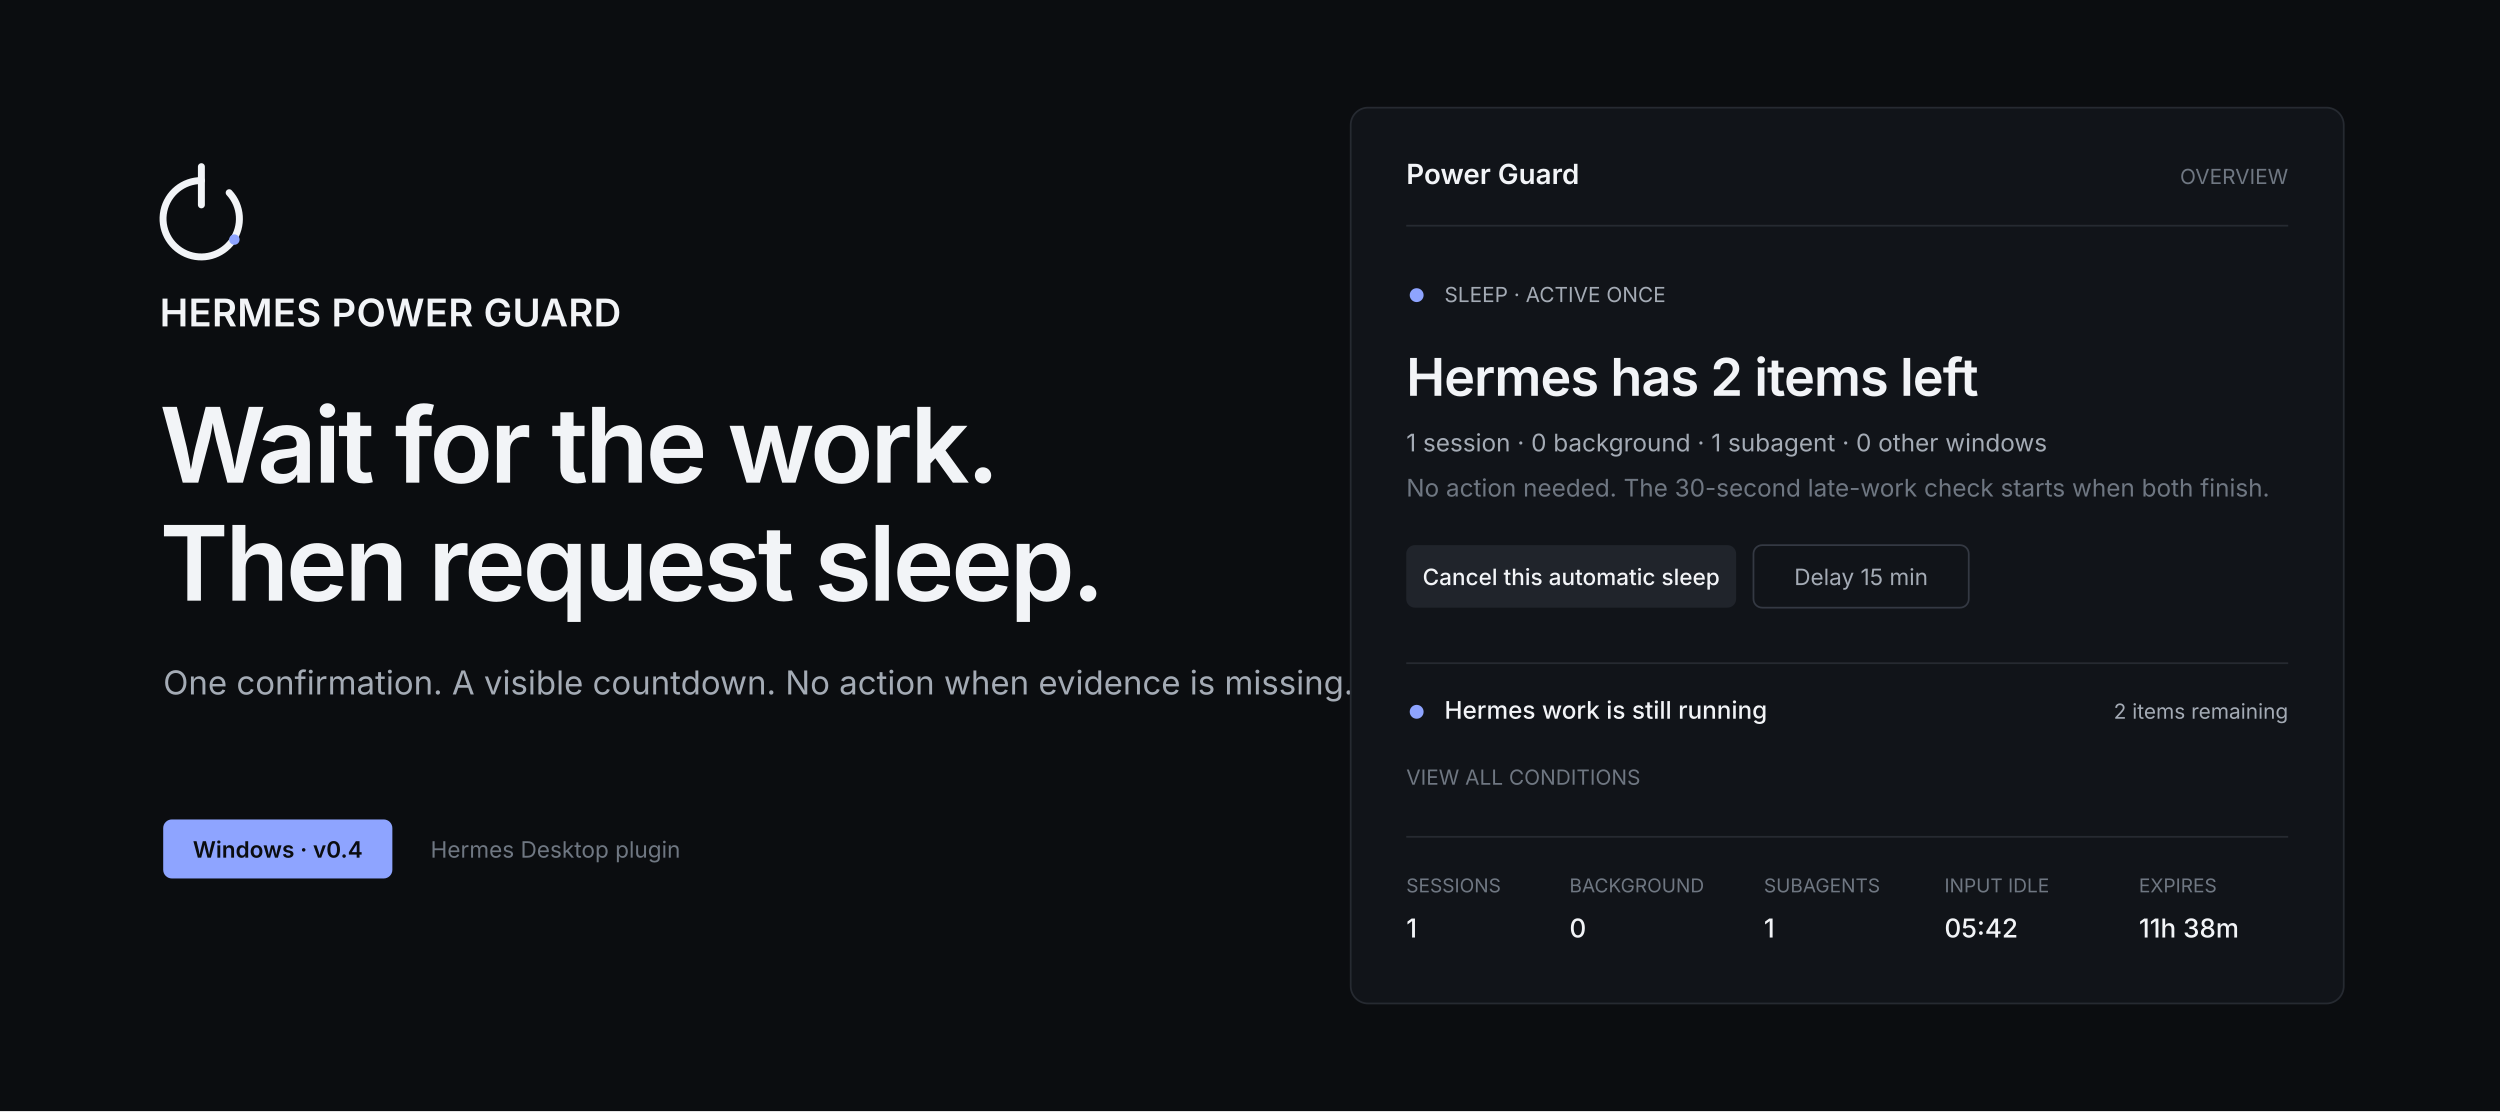
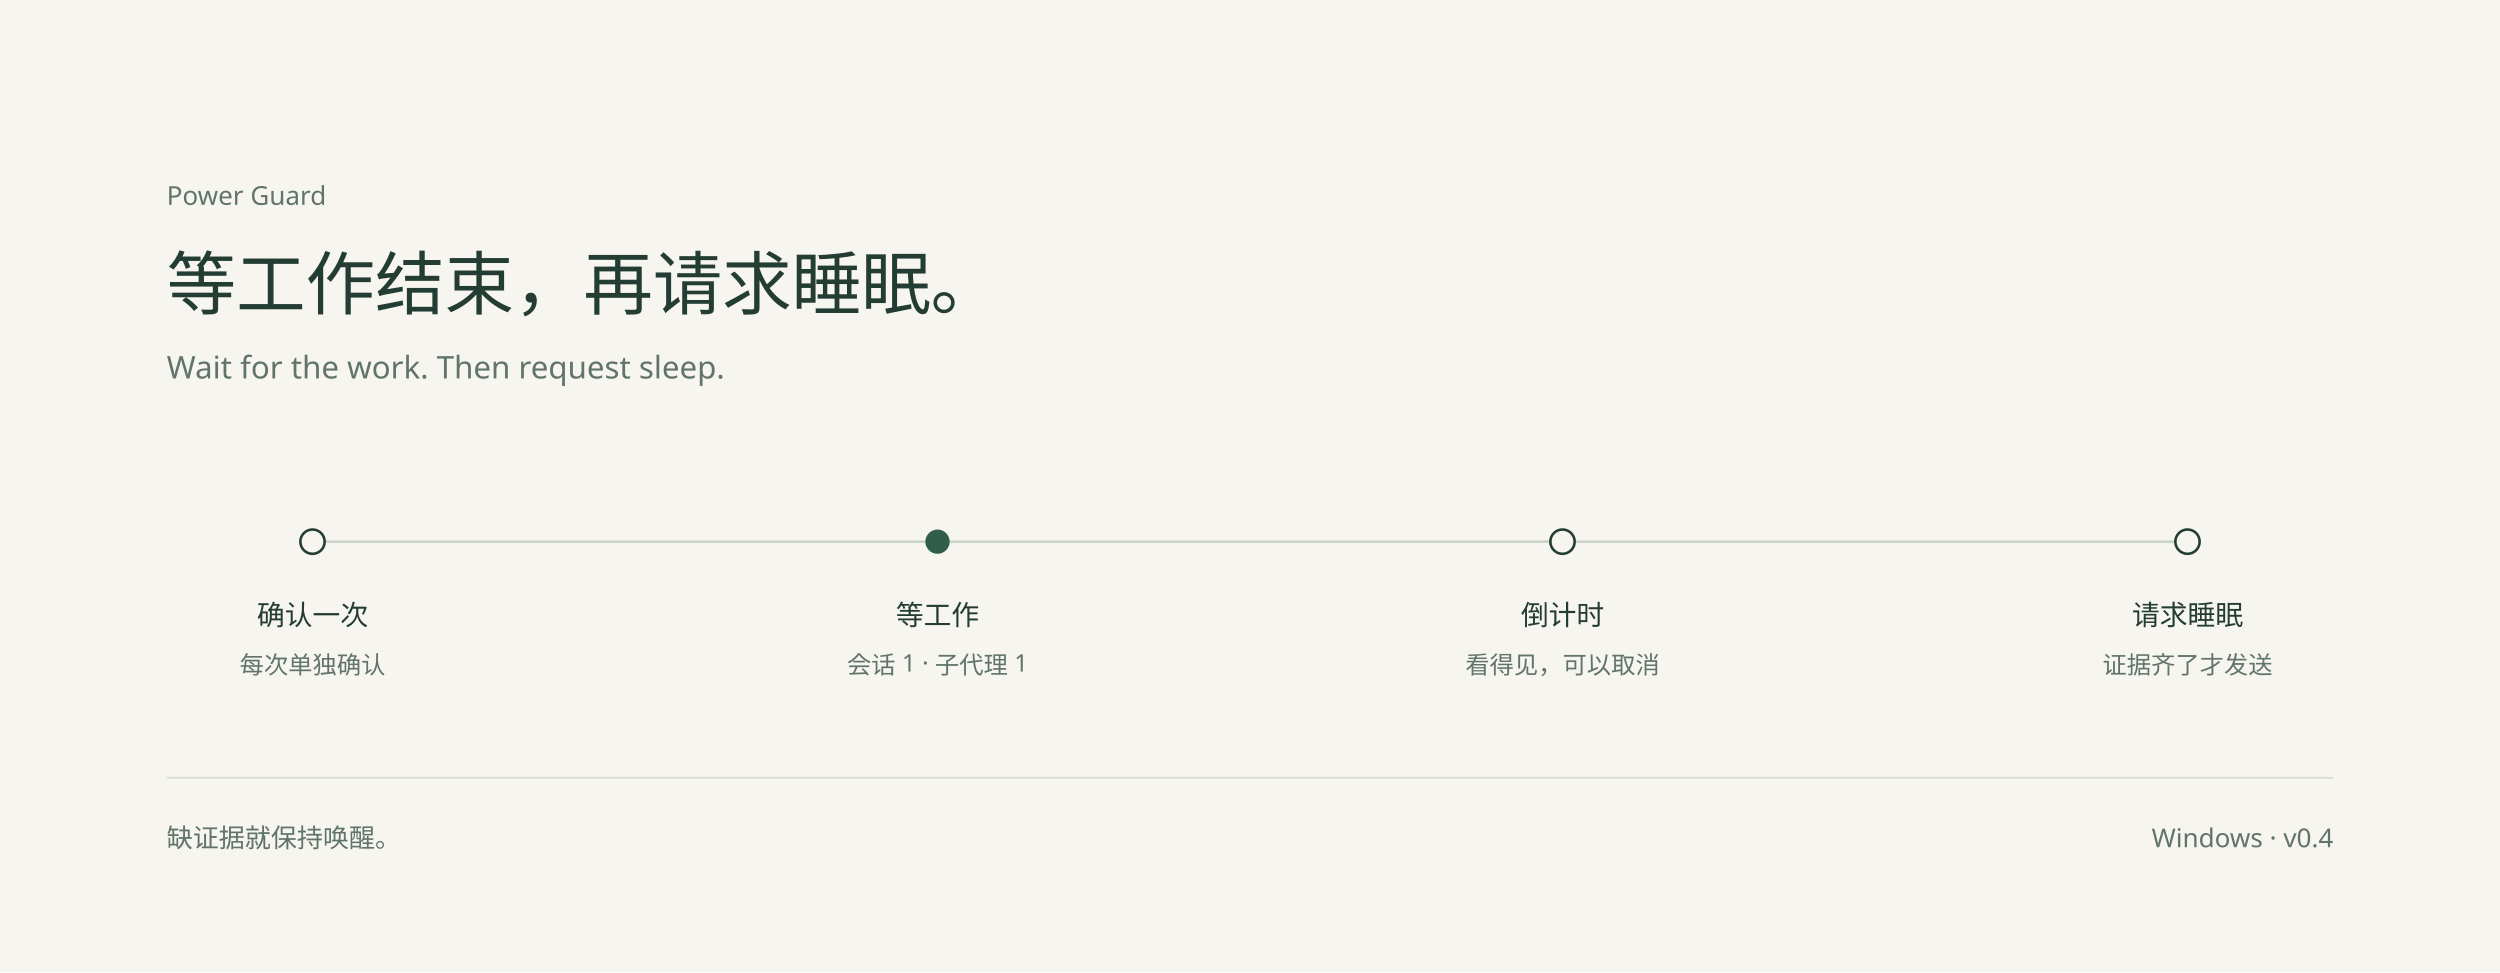
- <svg xmlns="http://www.w3.org/2000/svg" width="1440" height="640" viewBox="0 0 1440 640" role="img" aria-labelledby="title desc">
-   <rect width="1440" height="640" fill="#0b0d10" />
-   <g font-family="Inter, ui-sans-serif, -apple-system, BlinkMacSystemFont, Segoe UI, sans-serif">
-     <g transform="translate(92 96)" fill="none" stroke="#f2f4f7" stroke-width="4" stroke-linecap="round">
-       <path d="M24 8a22 22 0 1 0 16 7" />
-       <path d="M24 0v22" />
-       <circle cx="43" cy="42" r="3" fill="#8ea4ff" stroke="none" />
+ <svg xmlns="http://www.w3.org/2000/svg" width="1440" height="560" viewBox="0 0 1440 560" role="img" aria-labelledby="title desc">
+   <rect width="1440" height="560" fill="#f7f5ef" />
+   <g font-family="system-ui, Segoe UI, PingFang SC, Microsoft YaHei, sans-serif">
+     <text x="96" y="118" fill="#61746a" font-size="15" font-weight="500">Power Guard</text>
+     <text x="96" y="178" fill="#243d34" font-size="40" font-weight="500">等工作结束，再请求睡眠。</text>
+     <text x="96" y="218" fill="#61746a" font-size="18">Wait for the work. Then request sleep.</text>
+     <line x1="180" y1="312" x2="1260" y2="312" stroke="#c9d4c8" stroke-width="1.5" />
+     <g fill="#f7f5ef" stroke="#243d34" stroke-width="1.5">
+       <circle cx="180" cy="312" r="7" />
+       <circle cx="900" cy="312" r="7" />
+       <circle cx="1260" cy="312" r="7" />
    </g>
-     <text x="92" y="188" fill="#f2f4f7" font-size="22" font-weight="600" letter-spacing="0.2">HERMES POWER GUARD</text>
-     <text x="92" y="278" fill="#f2f4f7" font-size="60" font-weight="600" letter-spacing="-1.8">Wait for the work.</text>
-     <text x="92" y="346" fill="#f2f4f7" font-size="60" font-weight="600" letter-spacing="-1.8">Then request sleep.</text>
-     <text x="94" y="400" fill="#a4abb5" font-size="19" font-weight="400">One confirmation. A visible countdown. No action when evidence is missing.</text>
-     <g transform="translate(94 472)">
-       <rect x="0" y="0" width="132" height="34" rx="5" fill="#8ea4ff" />
-       <text x="66" y="22" fill="#0b0d10" font-size="13" font-weight="600" text-anchor="middle">Windows · v0.4</text>
-       <text x="154" y="22" fill="#6f7782" font-size="13">Hermes Desktop plugin</text>
+     <circle cx="540" cy="312" r="7" fill="#315e4b" />
+     <g fill="#243d34" font-size="16" font-weight="500" text-anchor="middle">
+       <text x="180" y="360">确认一次</text>
+       <text x="540" y="360">等工作</text>
+       <text x="900" y="360">倒计时</text>
+       <text x="1260" y="360">请求睡眠</text>
    </g>
-     <g transform="translate(778 62)">
-       <rect width="572" height="516" rx="10" fill="#111419" stroke="#262a31" />
-       <text x="32" y="44" fill="#f2f4f7" font-size="16" font-weight="600">Power Guard</text>
-       <text x="540" y="44" fill="#6f7782" font-size="12" text-anchor="end">OVERVIEW</text>
-       <line x1="32" y1="68" x2="540" y2="68" stroke="#262a31" />
-       <circle cx="38" cy="108" r="4" fill="#8ea4ff" />
-       <text x="54" y="112" fill="#a4abb5" font-size="12">SLEEP · ACTIVE ONCE</text>
-       <text x="32" y="166" fill="#f2f4f7" font-size="30" font-weight="600" letter-spacing="-0.5">Hermes has 2 items left</text>
-       <text x="32" y="198" fill="#a4abb5" font-size="14">1 session · 0 background · 1 subagent · 0 other windows</text>
-       <text x="32" y="224" fill="#6f7782" font-size="14">No action needed. The 30-second late-work check starts when both finish.</text>
-       <rect x="32" y="252" width="190" height="36" rx="5" fill="#20242b" />
-       <text x="127" y="275" fill="#f2f4f7" font-size="13" font-weight="500" text-anchor="middle">Cancel this automatic sleep</text>
-       <rect x="232" y="252" width="124" height="36" rx="5" fill="none" stroke="#343943" />
-       <text x="294" y="275" fill="#a4abb5" font-size="13" text-anchor="middle">Delay 15 min</text>
-       <line x1="32" y1="320" x2="540" y2="320" stroke="#262a31" />
-       <circle cx="38" cy="348" r="4" fill="#8ea4ff" />
-       <text x="54" y="352" fill="#f2f4f7" font-size="14" font-weight="500">Hermes work is still running</text>
-       <text x="540" y="352" fill="#a4abb5" font-size="12" text-anchor="end">2 items remaining</text>
-       <text x="32" y="390" fill="#6f7782" font-size="12">VIEW ALL CONDITIONS</text>
-       <line x1="32" y1="420" x2="540" y2="420" stroke="#262a31" />
-       <g fill="#6f7782" font-size="11">
-         <text x="32" y="452">SESSIONS</text>
-         <text x="126" y="452">BACKGROUND</text>
-         <text x="238" y="452">SUBAGENTS</text>
-         <text x="342" y="452">INPUT IDLE</text>
-         <text x="454" y="452">EXPIRES</text>
-       </g>
-       <g fill="#f2f4f7" font-size="15" font-weight="500">
-         <text x="32" y="478">1</text>
-         <text x="126" y="478">0</text>
-         <text x="238" y="478">1</text>
-         <text x="342" y="478">05:42</text>
-         <text x="454" y="478">11h 38m</text>
-       </g>
+     <g fill="#61746a" font-size="14" text-anchor="middle">
+       <text x="180" y="388">每次单独确认</text>
+       <text x="540" y="388">会话 1 · 子代理 1</text>
+       <text x="900" y="388">看得见，可以取消</text>
+       <text x="1260" y="388">证据齐了才发送</text>
    </g>
+     <line x1="96" y1="448" x2="1344" y2="448" stroke="#d5ddd0" />
+     <text x="96" y="488" fill="#61746a" font-size="15">缺证据就保持唤醒。</text>
+     <text x="1344" y="488" fill="#61746a" font-size="15" text-anchor="end">Windows · v0.4</text>
  </g>
</svg>
